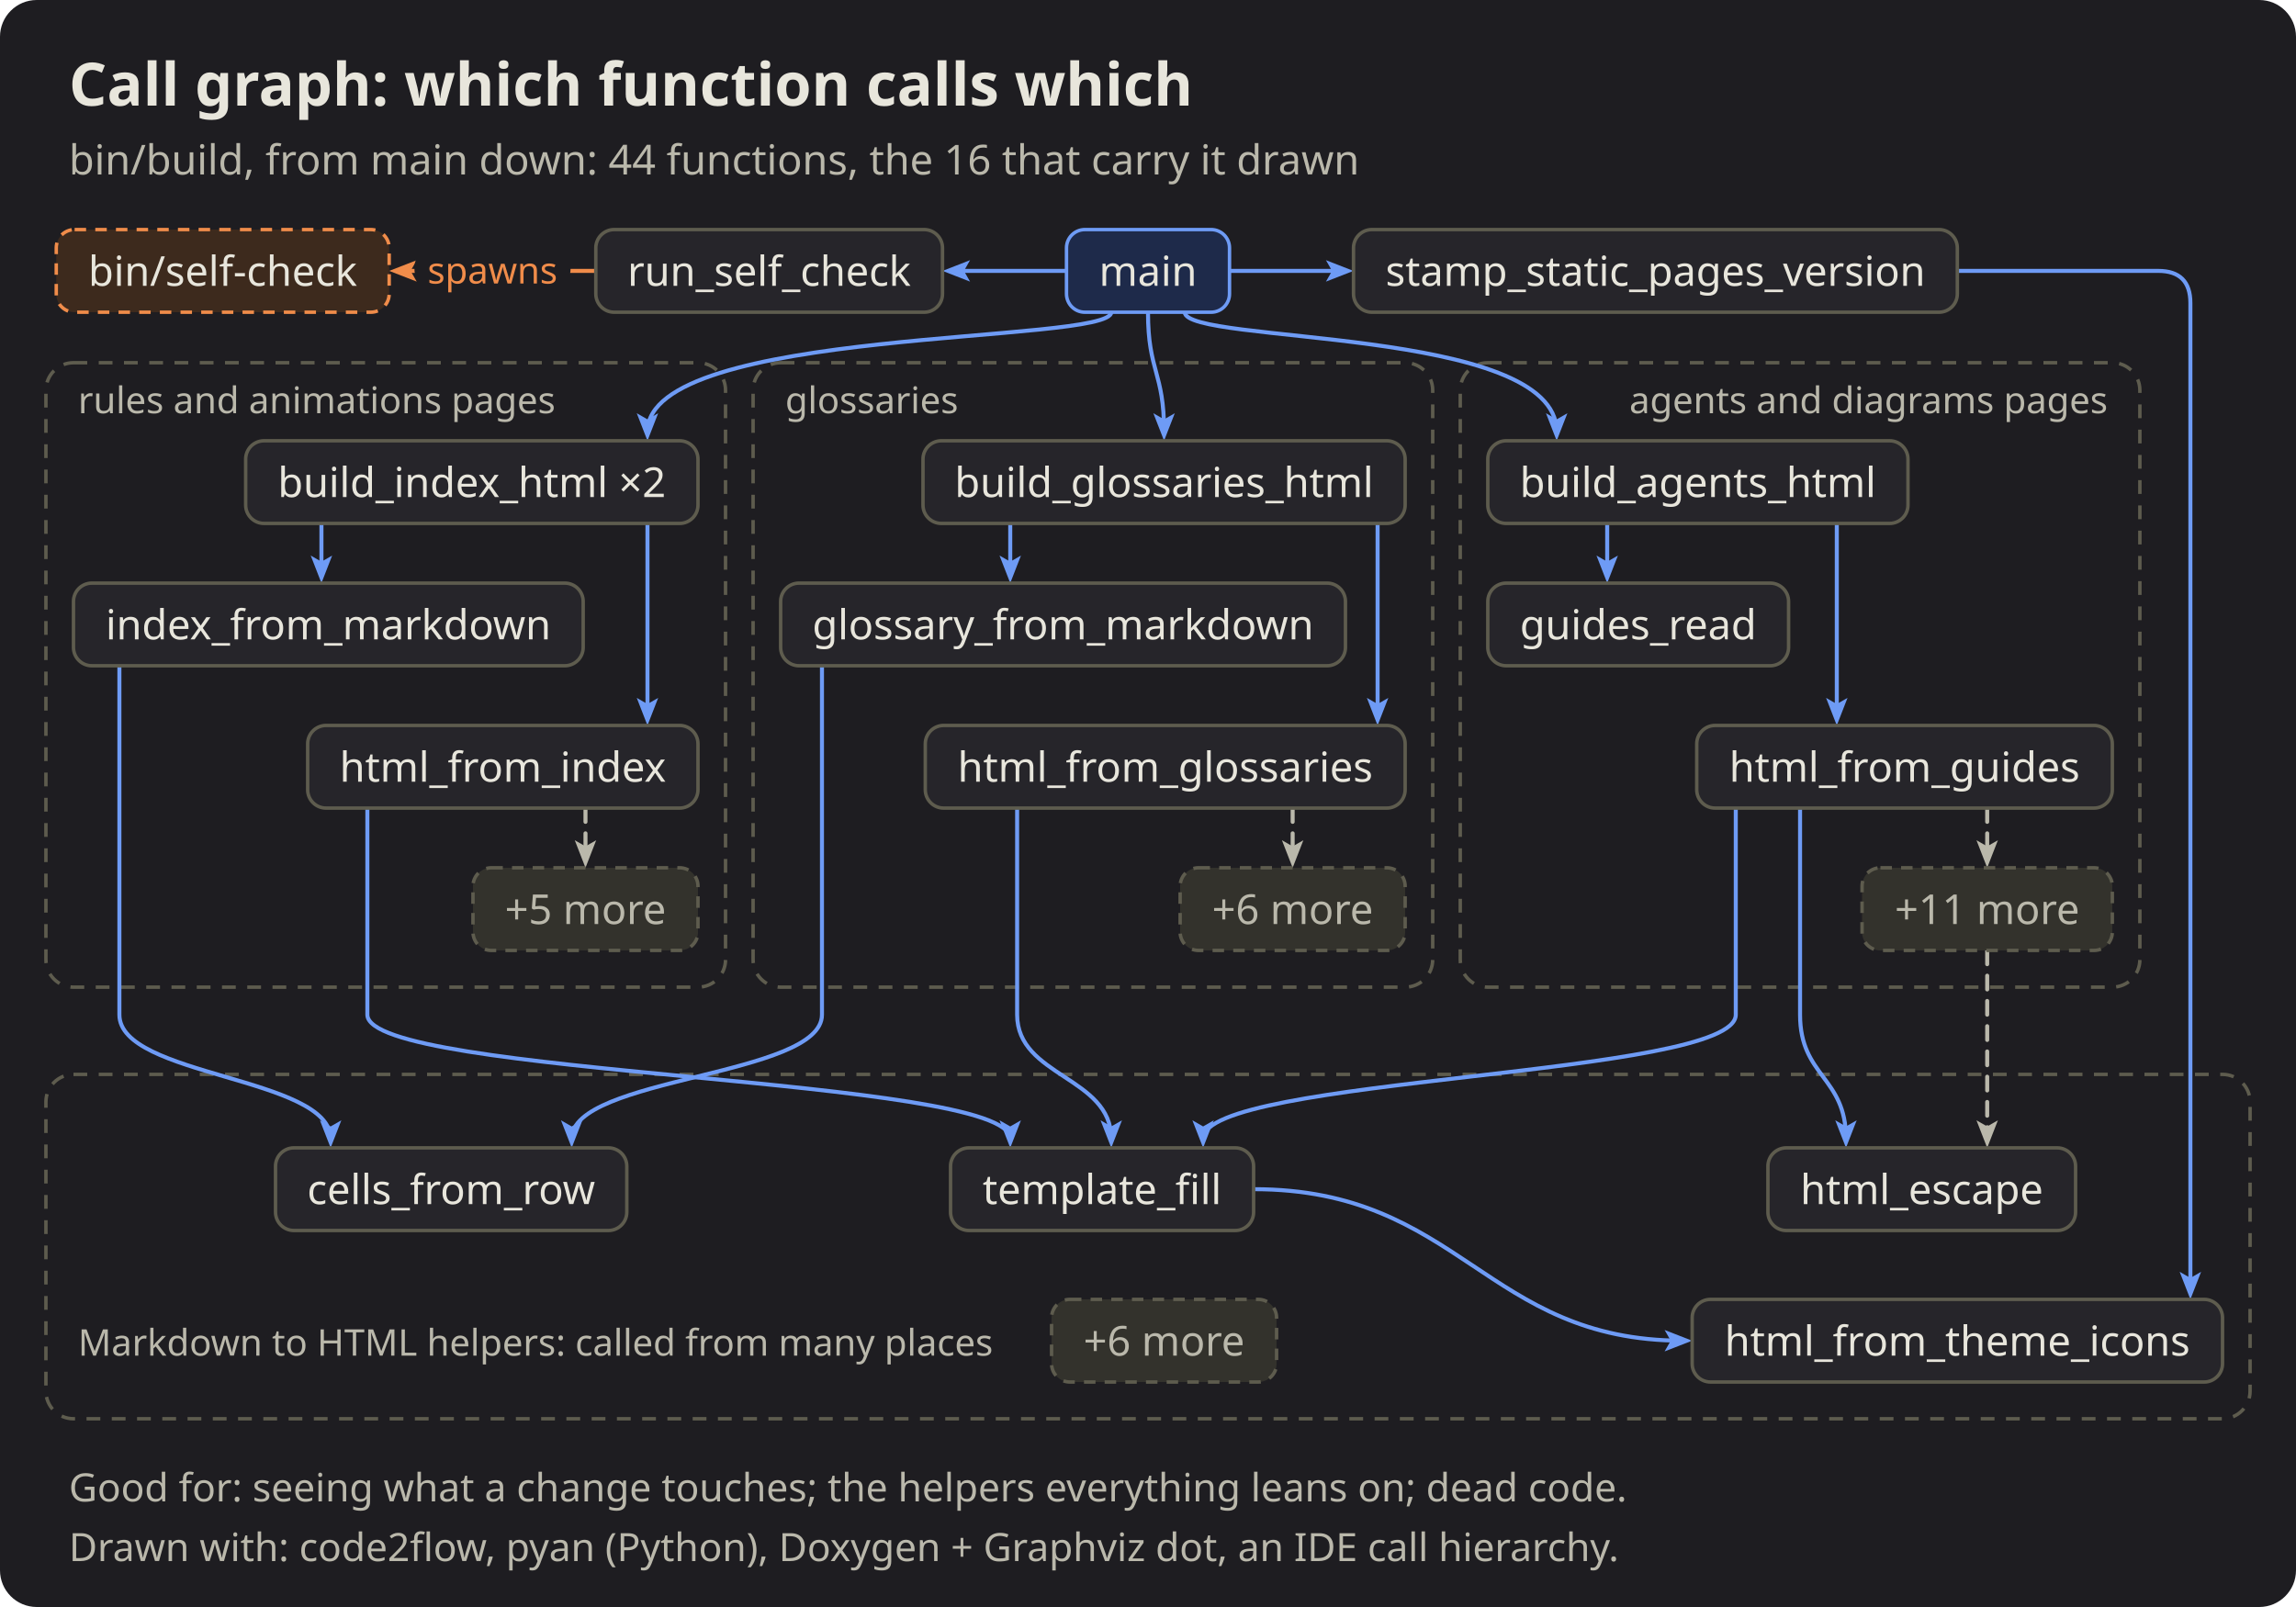
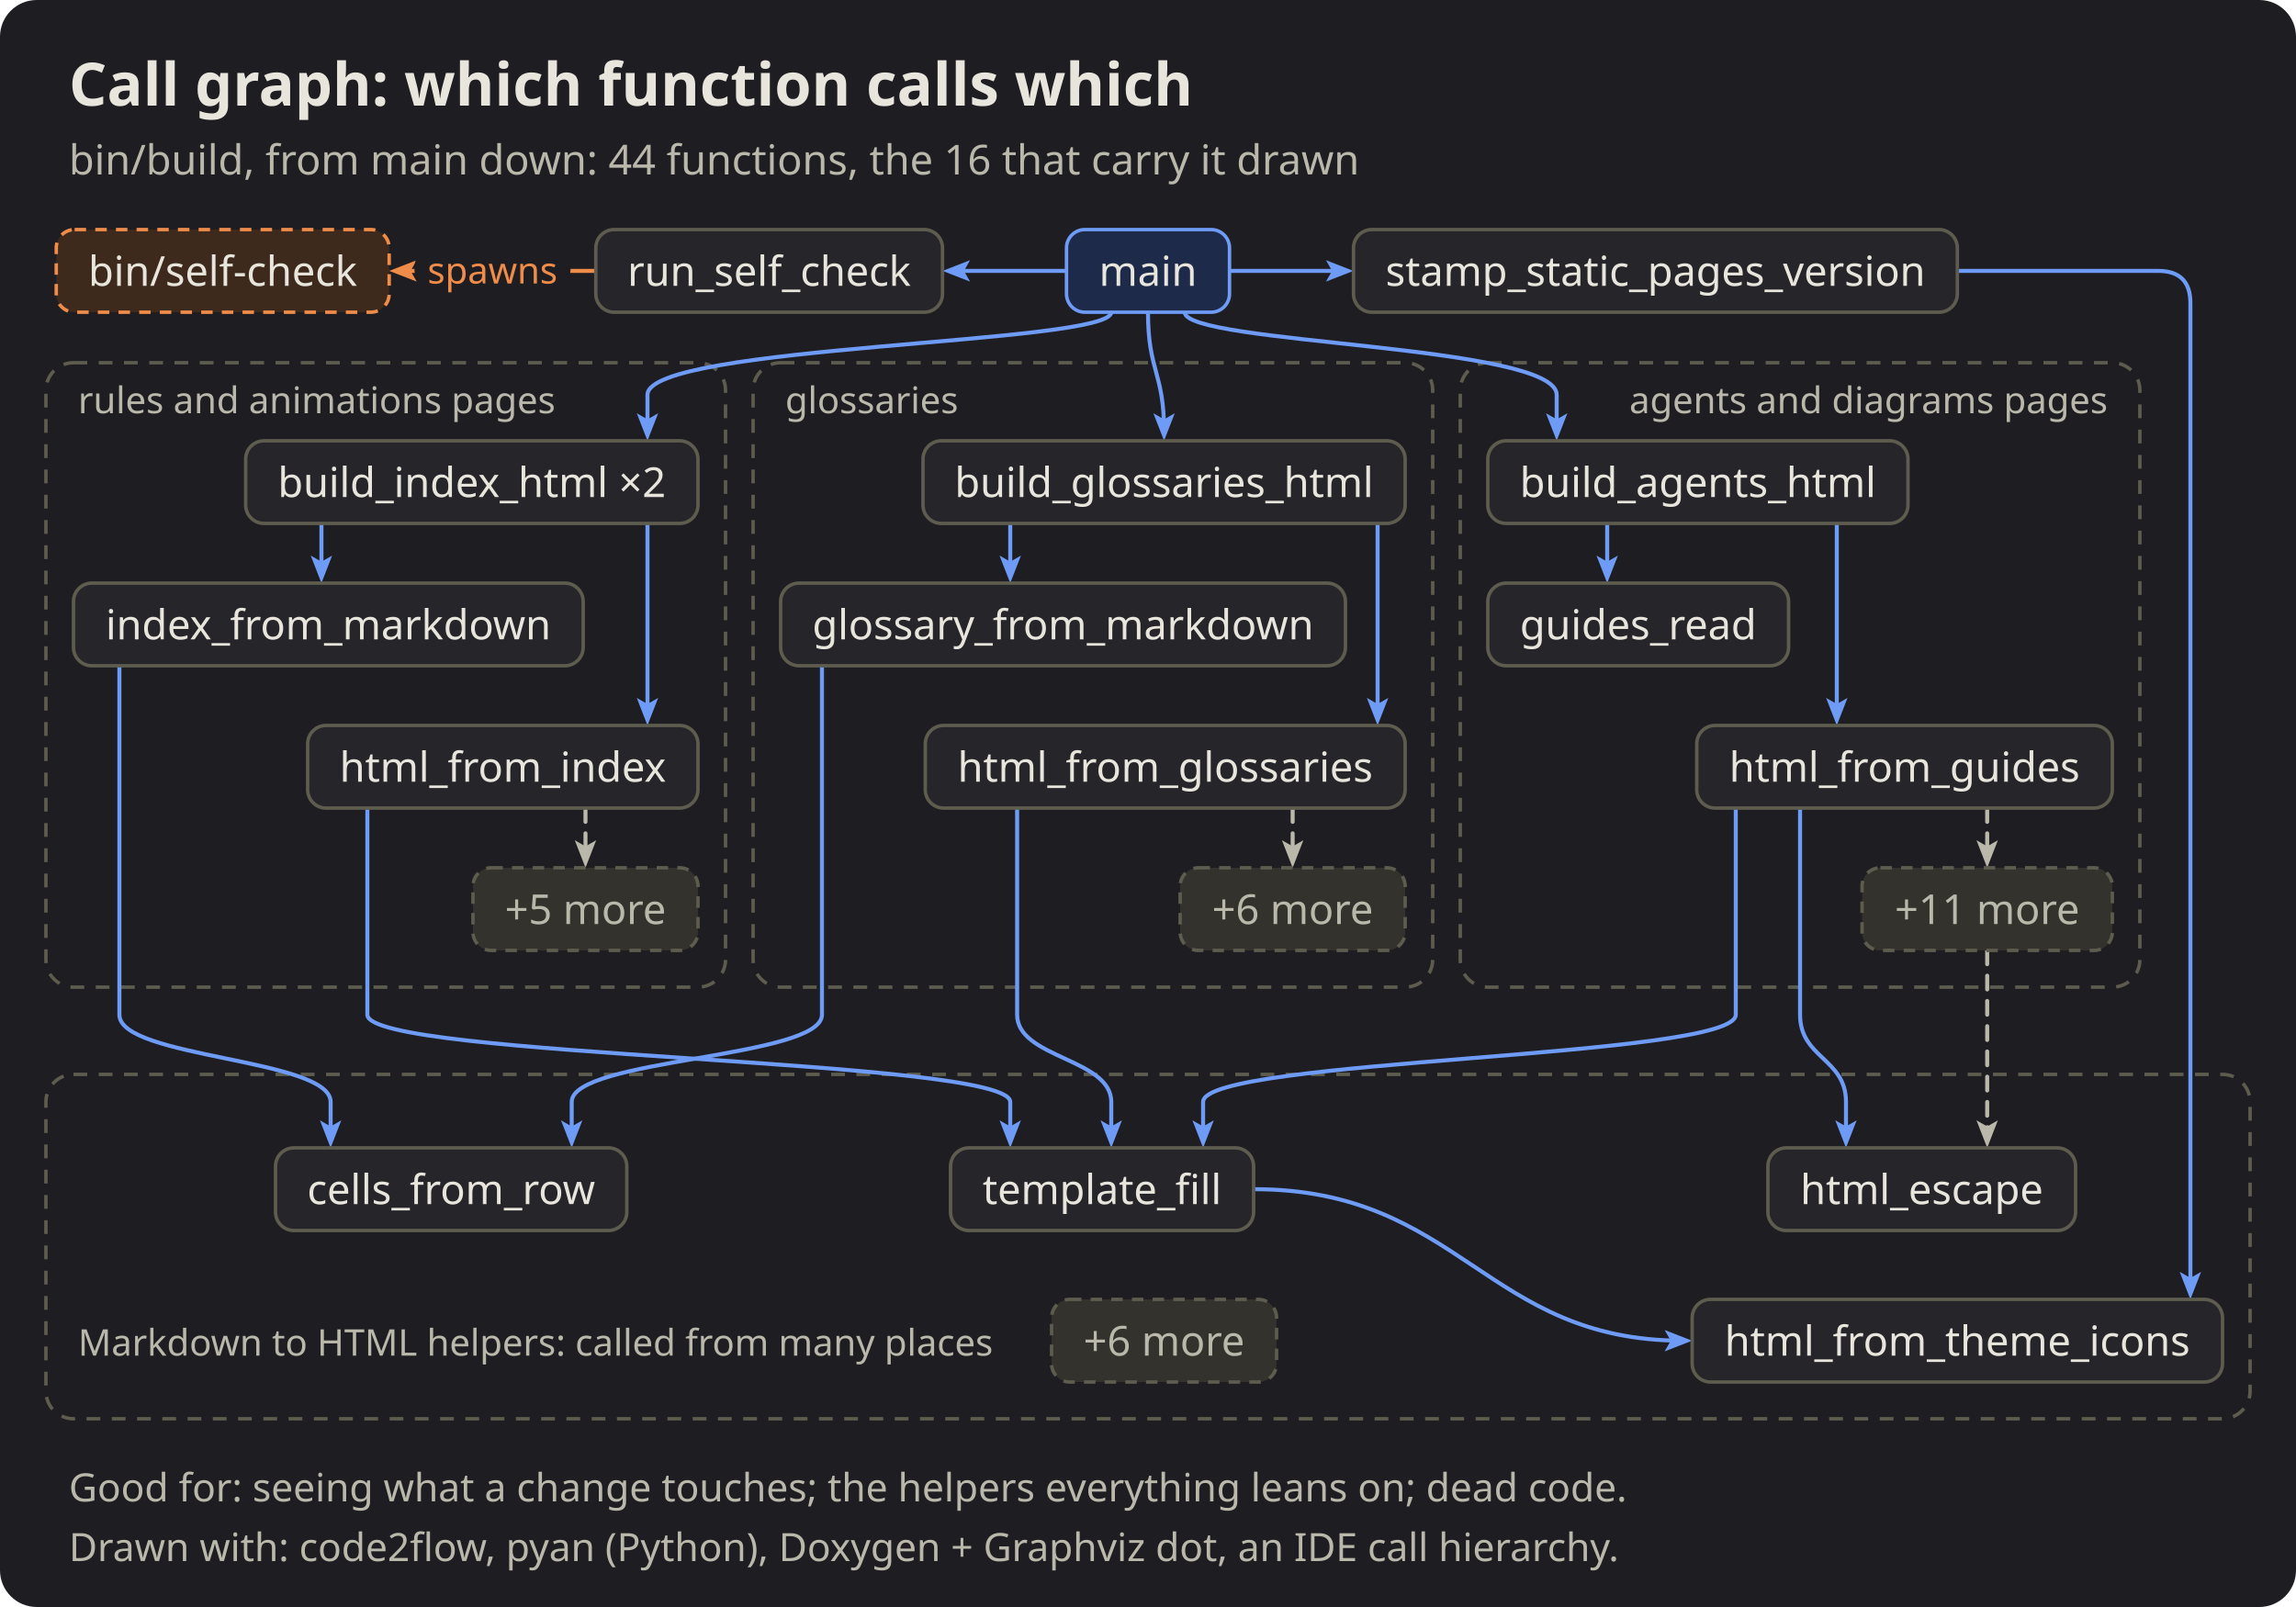
<svg xmlns="http://www.w3.org/2000/svg" viewBox="0 0 1000 700" width="1000" height="700" font-family="Noto Sans, Ubuntu, system-ui, sans-serif">
  <rect x="0" y="0" width="1000" height="700" rx="16" fill="#1E1D21" />
  <defs>
    <marker id="cg-arrow-blue" viewBox="0 0 12 12" refX="8" refY="6" markerUnits="userSpaceOnUse" markerWidth="16" markerHeight="16" orient="auto-start-reverse">
      <path d="M2 2.5 L11 6 L2 9.5 L4 6 z" fill="#6E9BF5" />
    </marker>
    <marker id="cg-arrow-grey" viewBox="0 0 12 12" refX="8" refY="6" markerUnits="userSpaceOnUse" markerWidth="16" markerHeight="16" orient="auto-start-reverse">
      <path d="M2 2.5 L11 6 L2 9.5 L4 6 z" fill="#BAB8AB" />
    </marker>
    <marker id="cg-arrow-orange" viewBox="0 0 12 12" refX="8" refY="6" markerUnits="userSpaceOnUse" markerWidth="16" markerHeight="16" orient="auto-start-reverse">
      <path d="M2 2.5 L11 6 L2 9.5 L4 6 z" fill="#F08C4A" />
    </marker>
  </defs>
  <text x="30" y="46" font-size="26" font-weight="bold" fill="#E8E6DC">Call graph: which function calls which</text>
  <text x="30" y="76" font-size="18" fill="#BAB8AB">bin/build, from main down: 44 functions, the 16 that carry it drawn</text>
  <rect x="20" y="158" width="296" height="272" rx="12" fill="none" stroke="#5E5C4E" stroke-width="1.5" stroke-dasharray="6 5" />
  <text x="34" y="180" font-size="16" fill="#BAB8AB">rules and animations pages</text>
  <rect x="328" y="158" width="296" height="272" rx="12" fill="none" stroke="#5E5C4E" stroke-width="1.5" stroke-dasharray="6 5" />
  <text x="342" y="180" font-size="16" fill="#BAB8AB">glossaries</text>
  <rect x="636" y="158" width="296" height="272" rx="12" fill="none" stroke="#5E5C4E" stroke-width="1.5" stroke-dasharray="6 5" />
  <text x="918" y="180" font-size="16" text-anchor="end" fill="#BAB8AB">agents and diagrams pages</text>
  <rect x="20" y="468" width="960" height="150" rx="12" fill="none" stroke="#5E5C4E" stroke-width="1.5" stroke-dasharray="6 5" />
  <text x="34" y="590.5" font-size="16" fill="#BAB8AB">Markdown to HTML helpers: called from many places</text>
-   <path d="M484,136 C484,150 282,142 282,188" fill="none" stroke="#6E9BF5" stroke-width="1.75" stroke-linecap="round" marker-end="url(#cg-arrow-blue)" />
+   <path d="M484,136 C484,150 282,150 282,172 V188" fill="none" stroke="#6E9BF5" stroke-width="1.75" stroke-linecap="round" marker-end="url(#cg-arrow-blue)" />
  <path d="M500,136 C500,162 507,162 507,188" fill="none" stroke="#6E9BF5" stroke-width="1.75" stroke-linecap="round" marker-end="url(#cg-arrow-blue)" />
-   <path d="M516,136 C516,150 678,142 678,188" fill="none" stroke="#6E9BF5" stroke-width="1.75" stroke-linecap="round" marker-end="url(#cg-arrow-blue)" />
+   <path d="M516,136 C516,150 678,150 678,172 V188" fill="none" stroke="#6E9BF5" stroke-width="1.75" stroke-linecap="round" marker-end="url(#cg-arrow-blue)" />
  <path d="M464.5,118 H414.5" fill="none" stroke="#6E9BF5" stroke-width="1.75" stroke-linecap="round" marker-end="url(#cg-arrow-blue)" />
  <path d="M535.5,118 H585.5" fill="none" stroke="#6E9BF5" stroke-width="1.75" stroke-linecap="round" marker-end="url(#cg-arrow-blue)" />
  <path d="M259.5,118 H173.5" fill="none" stroke="#F08C4A" stroke-width="1.75" stroke-linecap="round" marker-end="url(#cg-arrow-orange)" />
  <path d="M852.5,118 H940 Q954,118 954,132 V562" fill="none" stroke="#6E9BF5" stroke-width="1.75" stroke-linecap="round" marker-end="url(#cg-arrow-blue)" />
  <path d="M140,228 V250" fill="none" stroke="#6E9BF5" stroke-width="1.75" stroke-linecap="round" marker-end="url(#cg-arrow-blue)" />
  <path d="M282,228 V312" fill="none" stroke="#6E9BF5" stroke-width="1.75" stroke-linecap="round" marker-end="url(#cg-arrow-blue)" />
  <path d="M255,352 V374" fill="none" stroke="#BAB8AB" stroke-width="1.75" stroke-linecap="round" stroke-dasharray="6 5" marker-end="url(#cg-arrow-grey)" />
  <path d="M440,228 V250" fill="none" stroke="#6E9BF5" stroke-width="1.75" stroke-linecap="round" marker-end="url(#cg-arrow-blue)" />
  <path d="M600,228 V312" fill="none" stroke="#6E9BF5" stroke-width="1.75" stroke-linecap="round" marker-end="url(#cg-arrow-blue)" />
  <path d="M563,352 V374" fill="none" stroke="#BAB8AB" stroke-width="1.75" stroke-linecap="round" stroke-dasharray="6 5" marker-end="url(#cg-arrow-grey)" />
  <path d="M700,228 V250" fill="none" stroke="#6E9BF5" stroke-width="1.75" stroke-linecap="round" marker-end="url(#cg-arrow-blue)" />
  <path d="M800,228 V312" fill="none" stroke="#6E9BF5" stroke-width="1.75" stroke-linecap="round" marker-end="url(#cg-arrow-blue)" />
  <path d="M865.5,352 V374" fill="none" stroke="#BAB8AB" stroke-width="1.75" stroke-linecap="round" stroke-dasharray="6 5" marker-end="url(#cg-arrow-grey)" />
-   <path d="M52,290 V442 C52,469 144,469 144,496" fill="none" stroke="#6E9BF5" stroke-width="1.75" stroke-linecap="round" marker-end="url(#cg-arrow-blue)" />
-   <path d="M358,290 V442 C358,469 249,469 249,496" fill="none" stroke="#6E9BF5" stroke-width="1.75" stroke-linecap="round" marker-end="url(#cg-arrow-blue)" />
-   <path d="M160,352 V442 C160,469 440,469 440,496" fill="none" stroke="#6E9BF5" stroke-width="1.75" stroke-linecap="round" marker-end="url(#cg-arrow-blue)" />
-   <path d="M443,352 V442 C443,469 484,469 484,496" fill="none" stroke="#6E9BF5" stroke-width="1.75" stroke-linecap="round" marker-end="url(#cg-arrow-blue)" />
-   <path d="M756,352 V442 C756,469 524,469 524,496" fill="none" stroke="#6E9BF5" stroke-width="1.75" stroke-linecap="round" marker-end="url(#cg-arrow-blue)" />
-   <path d="M784,352 V442 C784,469 804,469 804,496" fill="none" stroke="#6E9BF5" stroke-width="1.75" stroke-linecap="round" marker-end="url(#cg-arrow-blue)" />
+   <path d="M52,290 V442 C52,461 144,461 144,480 V496" fill="none" stroke="#6E9BF5" stroke-width="1.75" stroke-linecap="round" marker-end="url(#cg-arrow-blue)" />
+   <path d="M358,290 V442 C358,461 249,461 249,480 V496" fill="none" stroke="#6E9BF5" stroke-width="1.75" stroke-linecap="round" marker-end="url(#cg-arrow-blue)" />
+   <path d="M160,352 V442 C160,461 440,461 440,480 V496" fill="none" stroke="#6E9BF5" stroke-width="1.75" stroke-linecap="round" marker-end="url(#cg-arrow-blue)" />
+   <path d="M443,352 V442 C443,461 484,461 484,480 V496" fill="none" stroke="#6E9BF5" stroke-width="1.75" stroke-linecap="round" marker-end="url(#cg-arrow-blue)" />
+   <path d="M756,352 V442 C756,461 524,461 524,480 V496" fill="none" stroke="#6E9BF5" stroke-width="1.75" stroke-linecap="round" marker-end="url(#cg-arrow-blue)" />
+   <path d="M784,352 V442 C784,461 804,461 804,480 V496" fill="none" stroke="#6E9BF5" stroke-width="1.75" stroke-linecap="round" marker-end="url(#cg-arrow-blue)" />
  <path d="M865.5,414 V496" fill="none" stroke="#BAB8AB" stroke-width="1.75" stroke-linecap="round" stroke-dasharray="6 5" marker-end="url(#cg-arrow-grey)" />
  <path d="M546,518 C636,518 647,584 733,584" fill="none" stroke="#6E9BF5" stroke-width="1.75" stroke-linecap="round" marker-end="url(#cg-arrow-blue)" />
  <rect x="180.5" y="105" width="68" height="24" rx="12" fill="#1E1D21" />
  <text x="214.5" y="123.5" font-size="16" text-anchor="middle" fill="#F08C4A">spawns</text>
  <rect x="464.5" y="100" width="71" height="36" rx="8" fill="#1E2A4A" stroke="#6E9BF5" stroke-width="1.5" />
  <text x="500" y="124.5" font-size="18" text-anchor="middle" fill="#E8E6DC">main</text>
  <rect x="24.5" y="100" width="145" height="36" rx="8" fill="#3D2A1D" stroke="#F08C4A" stroke-width="1.5" stroke-dasharray="5 4" />
  <text x="97" y="124.5" font-size="18" text-anchor="middle" fill="#E8E6DC">bin/self-check</text>
  <rect x="259.5" y="100" width="151" height="36" rx="8" fill="#26252A" stroke="#5E5C4E" stroke-width="1.5" />
  <text x="335" y="124.5" font-size="18" text-anchor="middle" fill="#E8E6DC">run_self_check</text>
  <rect x="589.5" y="100" width="263" height="36" rx="8" fill="#26252A" stroke="#5E5C4E" stroke-width="1.5" />
  <text x="721" y="124.5" font-size="18" text-anchor="middle" fill="#E8E6DC">stamp_static_pages_version</text>
  <rect x="107" y="192" width="197" height="36" rx="8" fill="#26252A" stroke="#5E5C4E" stroke-width="1.5" />
  <text x="205.5" y="216.5" font-size="18" text-anchor="middle" fill="#E8E6DC">build_index_html ×2</text>
  <rect x="32" y="254" width="222" height="36" rx="8" fill="#26252A" stroke="#5E5C4E" stroke-width="1.5" />
  <text x="143" y="278.5" font-size="18" text-anchor="middle" fill="#E8E6DC">index_from_markdown</text>
  <rect x="134" y="316" width="170" height="36" rx="8" fill="#26252A" stroke="#5E5C4E" stroke-width="1.5" />
  <text x="219" y="340.5" font-size="18" text-anchor="middle" fill="#E8E6DC">html_from_index</text>
  <rect x="206" y="378" width="98" height="36" rx="8" fill="#33322C" stroke="#5E5C4E" stroke-width="1.5" stroke-dasharray="5 4" />
  <text x="255" y="402.5" font-size="18" text-anchor="middle" fill="#BAB8AB">+5 more</text>
  <rect x="402" y="192" width="210" height="36" rx="8" fill="#26252A" stroke="#5E5C4E" stroke-width="1.5" />
  <text x="507" y="216.5" font-size="18" text-anchor="middle" fill="#E8E6DC">build_glossaries_html</text>
  <rect x="340" y="254" width="246" height="36" rx="8" fill="#26252A" stroke="#5E5C4E" stroke-width="1.5" />
  <text x="463" y="278.5" font-size="18" text-anchor="middle" fill="#E8E6DC">glossary_from_markdown</text>
  <rect x="403" y="316" width="209" height="36" rx="8" fill="#26252A" stroke="#5E5C4E" stroke-width="1.5" />
  <text x="507.5" y="340.5" font-size="18" text-anchor="middle" fill="#E8E6DC">html_from_glossaries</text>
  <rect x="514" y="378" width="98" height="36" rx="8" fill="#33322C" stroke="#5E5C4E" stroke-width="1.5" stroke-dasharray="5 4" />
  <text x="563" y="402.5" font-size="18" text-anchor="middle" fill="#BAB8AB">+6 more</text>
  <rect x="648" y="192" width="183" height="36" rx="8" fill="#26252A" stroke="#5E5C4E" stroke-width="1.5" />
  <text x="739.5" y="216.5" font-size="18" text-anchor="middle" fill="#E8E6DC">build_agents_html</text>
  <rect x="648" y="254" width="131" height="36" rx="8" fill="#26252A" stroke="#5E5C4E" stroke-width="1.5" />
  <text x="713.5" y="278.5" font-size="18" text-anchor="middle" fill="#E8E6DC">guides_read</text>
  <rect x="739" y="316" width="181" height="36" rx="8" fill="#26252A" stroke="#5E5C4E" stroke-width="1.5" />
  <text x="829.5" y="340.5" font-size="18" text-anchor="middle" fill="#E8E6DC">html_from_guides</text>
  <rect x="811" y="378" width="109" height="36" rx="8" fill="#33322C" stroke="#5E5C4E" stroke-width="1.5" stroke-dasharray="5 4" />
  <text x="865.5" y="402.5" font-size="18" text-anchor="middle" fill="#BAB8AB">+11 more</text>
  <rect x="120" y="500" width="153" height="36" rx="8" fill="#26252A" stroke="#5E5C4E" stroke-width="1.5" />
  <text x="196.5" y="524.5" font-size="18" text-anchor="middle" fill="#E8E6DC">cells_from_row</text>
  <rect x="770" y="500" width="134" height="36" rx="8" fill="#26252A" stroke="#5E5C4E" stroke-width="1.5" />
  <text x="837" y="524.5" font-size="18" text-anchor="middle" fill="#E8E6DC">html_escape</text>
  <rect x="458" y="566" width="98" height="36" rx="8" fill="#33322C" stroke="#5E5C4E" stroke-width="1.5" stroke-dasharray="5 4" />
  <text x="507" y="590.5" font-size="18" text-anchor="middle" fill="#BAB8AB">+6 more</text>
  <rect x="414" y="500" width="132" height="36" rx="8" fill="#26252A" stroke="#5E5C4E" stroke-width="1.5" />
  <text x="480" y="524.5" font-size="18" text-anchor="middle" fill="#E8E6DC">template_fill</text>
  <rect x="737" y="566" width="231" height="36" rx="8" fill="#26252A" stroke="#5E5C4E" stroke-width="1.5" />
  <text x="852.5" y="590.5" font-size="18" text-anchor="middle" fill="#E8E6DC">html_from_theme_icons</text>
  <text x="30" y="654" font-size="17" fill="#BAB8AB">Good for: seeing what a change touches; the helpers everything leans on; dead code.</text>
  <text x="30" y="680" font-size="17" fill="#BAB8AB">Drawn with: code2flow, pyan (Python), Doxygen + Graphviz dot, an IDE call hierarchy.</text>
</svg>
